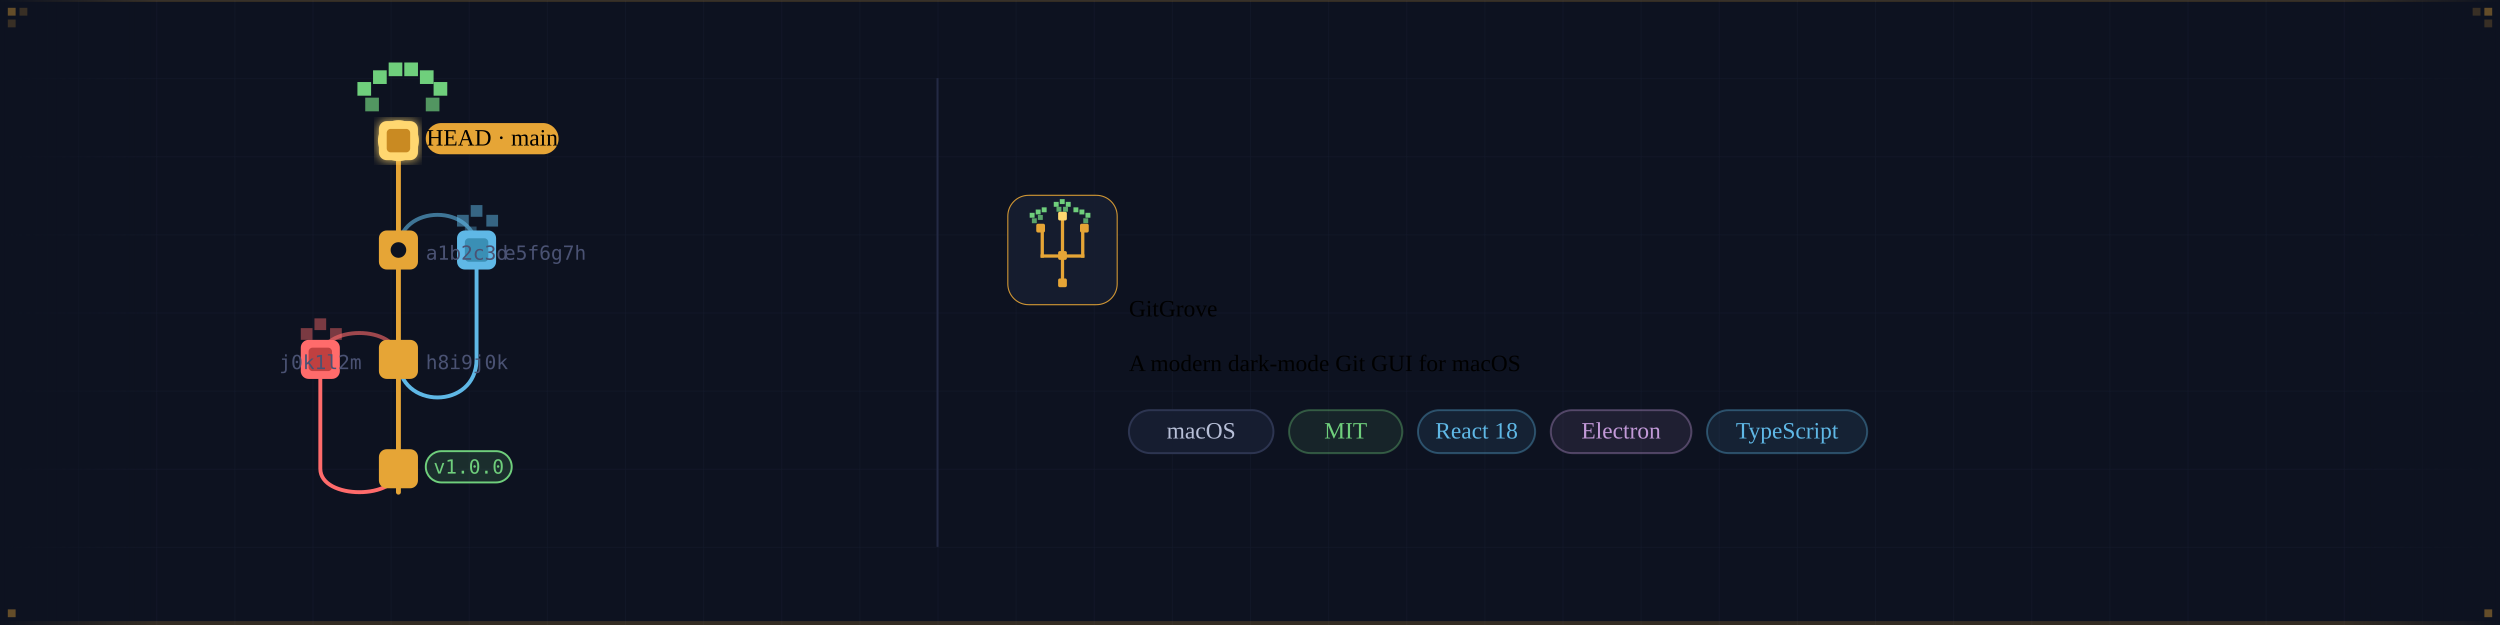
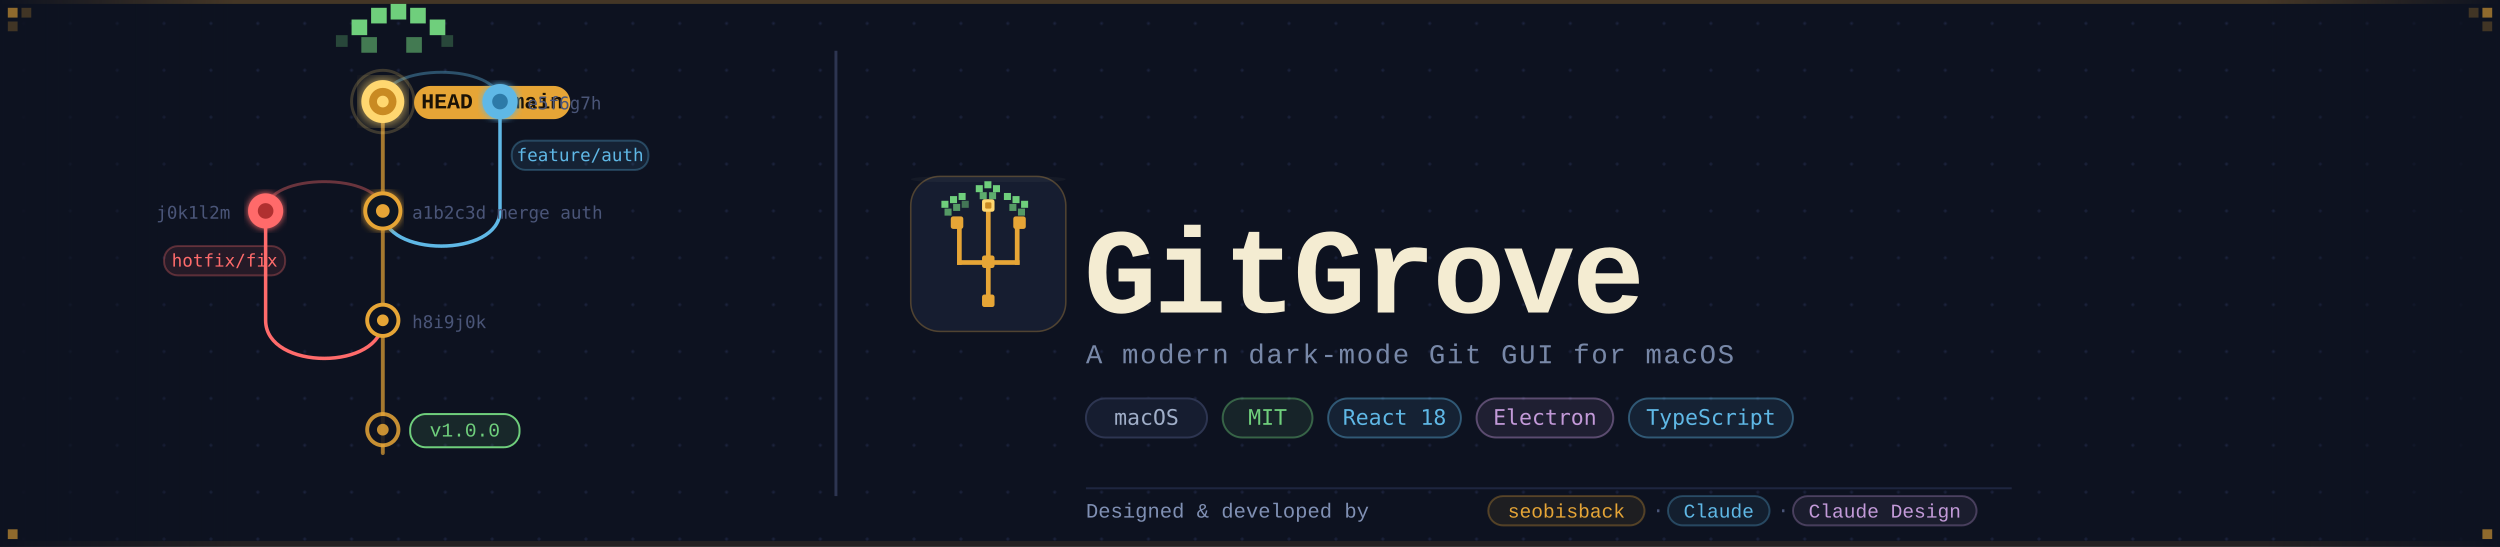
- <svg xmlns="http://www.w3.org/2000/svg" viewBox="0 0 1280 320" width="1280" height="320">
+ <svg xmlns="http://www.w3.org/2000/svg" viewBox="0 0 1280 280" style="width:100%;max-width:1280px;display:block;">
  <defs>
-     <pattern id="grid" width="40" height="40" patternUnits="userSpaceOnUse">
-       <path d="M40 0L0 0 0 40" fill="none" stroke="#1a2035" stroke-width="0.5" />
+     <pattern id="dp" width="24" height="24" patternUnits="userSpaceOnUse">
+       <circle cx="12" cy="12" r=".85" fill="#181f36" />
    </pattern>
+     <linearGradient id="vl" x1="0" x2="1">
+       <stop offset="0%" stop-color="#0d1220" />
+       <stop offset="100%" stop-color="#0d1220" stop-opacity="0" />
+     </linearGradient>
+     <linearGradient id="vr" x1="0" x2="1">
+       <stop offset="0%" stop-color="#0d1220" stop-opacity="0" />
+       <stop offset="100%" stop-color="#0d1220" />
+     </linearGradient>
+     <linearGradient id="trunk-grad" x1="0" x2="0" y1="0" y2="1">
+       <stop offset="0%" stop-color="#ffd770" />
+       <stop offset="100%" stop-color="#c98a22" />
+     </linearGradient>
    <filter id="glow">
-       <feGaussianBlur stdDeviation="3" result="coloredBlur" />
+       <feGaussianBlur stdDeviation="4" result="b" />
      <feMerge>
-         <feMergeNode in="coloredBlur" />
+         <feMergeNode in="b" />
+         <feMergeNode in="SourceGraphic" />
+       </feMerge>
+     </filter>
+     <filter id="softglow">
+       <feGaussianBlur stdDeviation="2" result="b" />
+       <feMerge>
+         <feMergeNode in="b" />
        <feMergeNode in="SourceGraphic" />
      </feMerge>
    </filter>
  </defs>
-   <rect width="1280" height="320" fill="#0d1220" />
-   <rect width="1280" height="320" fill="url(#grid)" opacity="0.6" />
-   <line x1="0" y1="0" x2="1280" y2="0" stroke="#e6a536" stroke-width="2" opacity="0.18" />
-   <line x1="0" y1="319" x2="1280" y2="319" stroke="#e6a536" stroke-width="2" opacity="0.18" />
-   <defs>
-     <linearGradient id="fadeL" x1="0" x2="1" y1="0" y2="0">
-       <stop offset="0%" stop-color="#0d1220" stop-opacity="1" />
-       <stop offset="100%" stop-color="#0d1220" stop-opacity="0" />
-     </linearGradient>
-     <linearGradient id="fadeR" x1="0" x2="1" y1="0" y2="0">
-       <stop offset="0%" stop-color="#0d1220" stop-opacity="0" />
-       <stop offset="100%" stop-color="#0d1220" stop-opacity="1" />
-     </linearGradient>
-   </defs>
-   <rect x="0" y="0" width="80" height="320" fill="url(#fadeL)" />
-   <rect x="1200" y="0" width="80" height="320" fill="url(#fadeR)" />
-   <line class="branch-line b0" x1="204" y1="72" x2="204" y2="252" stroke="#e6a536" stroke-width="2.5" stroke-linecap="round" />
-   <path class="branch-line b1" d="M204 184 C204 210 244 210 244 184 L244 128" stroke="#5fb8e6" stroke-width="2" stroke-linecap="round" fill="none" />
-   <path class="branch-line b2" d="M204 240 C204 256 164 256 164 240 L164 184" stroke="#ff6b6b" stroke-width="2" stroke-linecap="round" fill="none" />
-   <path class="branch-line b3" d="M244 128 C244 104 204 104 204 128" stroke="#5fb8e6" stroke-width="2" stroke-linecap="round" fill="none" opacity="0.6" />
-   <path class="branch-line b4" d="M164 184 C164 166 204 166 204 184" stroke="#ff6b6b" stroke-width="2" stroke-linecap="round" fill="none" opacity="0.6" />
-   <g class="leaf lf0">
-     <rect x="183" y="42" width="7" height="7" fill="#6fcf7c" />
-     <rect x="191" y="36" width="7" height="7" fill="#6fcf7c" />
-     <rect x="199" y="32" width="7" height="7" fill="#6fcf7c" />
-     <rect x="207" y="32" width="7" height="7" fill="#6fcf7c" />
-     <rect x="215" y="36" width="7" height="7" fill="#6fcf7c" />
-     <rect x="222" y="42" width="7" height="7" fill="#6fcf7c" />
-     <rect x="187" y="50" width="7" height="7" fill="#6fcf7c" opacity=".7" />
-     <rect x="218" y="50" width="7" height="7" fill="#6fcf7c" opacity=".7" />
+   <rect width="1280" height="280" fill="#0d1220" />
+   <rect width="1280" height="280" fill="url(#dp)" />
+   <rect y="0" width="1280" height="2" fill="#e6a536" opacity=".25" />
+   <rect y="277" width="1280" height="3" fill="#e6a536" opacity=".1" />
+   <rect width="120" height="280" fill="url(#vl)" />
+   <rect x="1160" width="120" height="280" fill="url(#vr)" />
+   <line x1="196" y1="52" x2="196" y2="232" stroke="#e6a536" stroke-width="1.5" opacity=".15" />
+   <line x1="256" y1="52" x2="256" y2="108" stroke="#5fb8e6" stroke-width="1" opacity=".12" />
+   <line x1="136" y1="108" x2="136" y2="164" stroke="#ff6b6b" stroke-width="1" opacity=".12" />
+   <line x1="196" y1="52" x2="196" y2="232" stroke="#e6a536" stroke-width="2" stroke-linecap="round" opacity=".65" />
+   <path d="M196 108 C196 132 256 132 256 108 L256 52" stroke="#5fb8e6" stroke-width="1.8" fill="none" stroke-linecap="round" />
+   <path d="M196 164 C196 190 136 190 136 164 L136 108" stroke="#ff6b6b" stroke-width="1.8" fill="none" stroke-linecap="round" />
+   <path d="M256 52 C256 32 196 32 196 52" stroke="#5fb8e6" stroke-width="1.5" fill="none" stroke-linecap="round" opacity=".38" />
+   <path d="M136 108 C136 88 196 88 196 108" stroke="#ff6b6b" stroke-width="1.5" fill="none" stroke-linecap="round" opacity=".38" />
+   <g>
+     <rect x="180" y="10" width="8" height="8" fill="#6fcf7c" />
+     <rect x="190" y="4" width="8" height="8" fill="#6fcf7c" />
+     <rect x="200" y="2" width="8" height="8" fill="#6fcf7c" />
+     <rect x="210" y="4" width="8" height="8" fill="#6fcf7c" />
+     <rect x="220" y="10" width="8" height="8" fill="#6fcf7c" />
+     <rect x="185" y="19" width="8" height="8" fill="#6fcf7c" opacity=".55" />
+     <rect x="208" y="19" width="8" height="8" fill="#6fcf7c" opacity=".55" />
+     <rect x="172" y="18" width="6" height="6" fill="#6fcf7c" opacity=".28" />
+     <rect x="226" y="18" width="6" height="6" fill="#6fcf7c" opacity=".28" />
  </g>
-   <g class="leaf lf1">
-     <rect x="234" y="110" width="6" height="6" fill="#5fb8e6" opacity=".5" />
-     <rect x="241" y="105" width="6" height="6" fill="#5fb8e6" opacity=".5" />
-     <rect x="249" y="110" width="6" height="6" fill="#5fb8e6" opacity=".5" />
-     <rect x="238" y="116" width="6" height="6" fill="#5fb8e6" opacity=".35" />
-   </g>
-   <g class="leaf lf2">
-     <rect x="154" y="168" width="6" height="6" fill="#ff6b6b" opacity=".45" />
-     <rect x="161" y="163" width="6" height="6" fill="#ff6b6b" opacity=".45" />
-     <rect x="169" y="168" width="6" height="6" fill="#ff6b6b" opacity=".45" />
-   </g>
-   <circle class="pulse" cx="204" cy="72" r="10" fill="none" stroke="#ffd770" />
-   <g class="node n0" style="transform-origin:204px 72px">
-     <rect x="194" y="62" width="20" height="20" rx="4" fill="#ffd770" filter="url(#glow)" />
-     <rect x="198" y="66" width="12" height="12" rx="2" fill="#c98a22" />
-   </g>
-   <g class="node n0" style="transform-origin:204px 72px">
-     <rect x="218" y="63" width="68" height="16" rx="8" fill="#e6a536" />
-     <text class="head-label" x="252" y="74.5" text-anchor="middle">HEAD · main</text>
-   </g>
-   <g class="node n1" style="transform-origin:204px 128px">
-     <rect x="194" y="118" width="20" height="20" rx="4" fill="#e6a536" />
-     <circle cx="204" cy="128" r="4" fill="#0d1220" />
-   </g>
-   <g class="node n2" style="transform-origin:244px 128px">
-     <rect x="234" y="118" width="20" height="20" rx="4" fill="#5fb8e6" />
-     <rect x="238" y="122" width="12" height="12" rx="2" fill="#3a8fb5" />
-   </g>
-   <g class="node n3" style="transform-origin:204px 184px">
-     <rect x="194" y="174" width="20" height="20" rx="4" fill="#e6a536" />
-   </g>
-   <g class="node n4" style="transform-origin:164px 184px">
-     <rect x="154" y="174" width="20" height="20" rx="4" fill="#ff6b6b" />
-     <rect x="158" y="178" width="12" height="12" rx="2" fill="#c04040" />
-   </g>
-   <g class="node n5" style="transform-origin:204px 240px">
-     <rect x="194" y="230" width="20" height="20" rx="4" fill="#e6a536" />
-   </g>
-   <g class="node n6" style="transform-origin:204px 240px">
-     <rect x="218" y="231" width="44" height="16" rx="8" fill="rgba(111,207,124,.15)" stroke="#6fcf7c" stroke-width="1" />
-     <text font-family="'IBM Plex Mono',monospace" font-size="10" fill="#6fcf7c" x="240" y="242.5" text-anchor="middle">v1.0.0</text>
-   </g>
-   <text font-family="'IBM Plex Mono',monospace" font-size="10" fill="#4a5273" x="218" y="133">a1b2c3d</text>
-   <text font-family="'IBM Plex Mono',monospace" font-size="10" fill="#4a5273" x="258" y="133">e5f6g7h</text>
-   <text font-family="'IBM Plex Mono',monospace" font-size="10" fill="#4a5273" x="218" y="189">h8i9j0k</text>
-   <text font-family="'IBM Plex Mono',monospace" font-size="10" fill="#4a5273" x="143" y="189">j0k1l2m</text>
-   <line x1="480" y1="40" x2="480" y2="280" stroke="#232a44" stroke-width="1" />
-   <g transform="translate(516, 100) scale(0.28)">
-     <rect width="200" height="200" rx="38" fill="#161d30" stroke="#e6a536" stroke-width="2" opacity="0.9" />
+   <circle class="pulse" cx="196" cy="52" r="16" fill="none" stroke="#ffd770" stroke-width="1.5" opacity=".2" />
+   <circle cx="196" cy="52" r="11" fill="#ffd770" filter="url(#glow)" />
+   <circle cx="196" cy="52" r="7" fill="#c98a22" />
+   <circle cx="196" cy="52" r="3" fill="#ffd770" />
+   <rect x="212" y="44" width="80" height="17" rx="8.5" fill="#e6a536" />
+   <text font-family="'Courier New',Courier,monospace" font-size="11" font-weight="bold" fill="#1a1206" x="252" y="55.5" text-anchor="middle">HEAD · main</text>
+   <circle cx="196" cy="108" r="9" fill="#0d1220" stroke="#e6a536" stroke-width="2" filter="url(#softglow)" />
+   <circle cx="196" cy="108" r="3.5" fill="#e6a536" />
+   <text font-family="monospace" font-size="9" fill="#4a5578" x="211" y="112">a1b2c3d  merge auth</text>
+   <circle cx="256" cy="52" r="9" fill="#5fb8e6" filter="url(#softglow)" />
+   <circle cx="256" cy="52" r="4" fill="#2d7aa8" />
+   <text font-family="monospace" font-size="9" fill="#4a5578" x="270" y="56">e5f6g7h</text>
+   <circle cx="136" cy="108" r="9" fill="#ff6b6b" filter="url(#softglow)" />
+   <circle cx="136" cy="108" r="4" fill="#b03030" />
+   <text font-family="monospace" font-size="9" fill="#4a5578" x="80" y="112">j0k1l2m</text>
+   <rect x="262" y="72" width="70" height="15" rx="7" fill="rgba(95,184,230,.1)" stroke="rgba(95,184,230,.3)" stroke-width="1" />
+   <text font-family="monospace" font-size="9" fill="#5fb8e6" x="297" y="82.5" text-anchor="middle">feature/auth</text>
+   <rect x="84" y="126" width="62" height="15" rx="7" fill="rgba(255,107,107,.1)" stroke="rgba(255,107,107,.3)" stroke-width="1" />
+   <text font-family="monospace" font-size="9" fill="#ff6b6b" x="115" y="136.5" text-anchor="middle">hotfix/fix</text>
+   <circle cx="196" cy="164" r="8" fill="#0d1220" stroke="#e6a536" stroke-width="2" />
+   <circle cx="196" cy="164" r="3" fill="#e6a536" />
+   <text font-family="monospace" font-size="9" fill="#4a5578" x="211" y="168">h8i9j0k</text>
+   <circle cx="196" cy="220" r="8" fill="#0d1220" stroke="#e6a536" stroke-width="2" opacity=".85" />
+   <circle cx="196" cy="220" r="3" fill="#e6a536" opacity=".85" />
+   <rect x="210" y="212" width="56" height="17" rx="8" fill="rgba(111,207,124,.12)" stroke="#6fcf7c" stroke-width="1" />
+   <text font-family="'Courier New',Courier,monospace" font-size="10" fill="#6fcf7c" x="238" y="223.5" text-anchor="middle">v1.0.0</text>
+   <line x1="428" y1="26" x2="428" y2="254" stroke="#2d3551" stroke-width="1.5" />
+   <g transform="translate(466,90) scale(0.4)">
+     <rect width="200" height="200" rx="38" fill="#161d30" />
+     <rect x=".75" y=".75" width="198.5" height="198.5" rx="37.5" fill="none" stroke="#e6a536" stroke-width="2" opacity=".28" />
+     <rect x="1" y="1" width="198" height="7" rx="37" fill="rgba(244,236,210,.04)" />
    <rect x="97" y="38" width="6" height="128" fill="#e6a536" />
    <rect x="60" y="108" width="37" height="6" fill="#e6a536" />
    <rect x="60" y="60" width="6" height="54" fill="#e6a536" />
    <rect x="103" y="108" width="37" height="6" fill="#e6a536" />
    <rect x="134" y="60" width="6" height="54" fill="#e6a536" />
    <rect x="92" y="152" width="16" height="16" rx="3" fill="#e6a536" />
    <rect x="92" y="102" width="16" height="16" rx="3" fill="#e6a536" />
    <rect x="92" y="30" width="16" height="16" rx="3" fill="#ffd770" />
+     <rect x="96" y="34" width="8" height="8" rx="1.5" fill="#c98a22" />
    <rect x="52" y="52" width="16" height="16" rx="3" fill="#e6a536" />
    <rect x="132" y="52" width="16" height="16" rx="3" fill="#e6a536" />
    <rect x="40" y="32" width="9" height="9" fill="#6fcf7c" />
    <rect x="51" y="26" width="9" height="9" fill="#6fcf7c" />
    <rect x="62" y="22" width="9" height="9" fill="#6fcf7c" />
-     <rect x="44" y="42" width="9" height="9" fill="#6fcf7c" opacity=".75" />
-     <rect x="55" y="36" width="9" height="9" fill="#6fcf7c" opacity=".75" />
+     <rect x="44" y="42" width="9" height="9" fill="#6fcf7c" opacity=".7" />
+     <rect x="55" y="36" width="9" height="9" fill="#6fcf7c" opacity=".7" />
+     <rect x="66" y="32" width="9" height="9" fill="#6fcf7c" opacity=".5" />
    <rect x="142" y="32" width="9" height="9" fill="#6fcf7c" />
    <rect x="131" y="26" width="9" height="9" fill="#6fcf7c" />
    <rect x="120" y="22" width="9" height="9" fill="#6fcf7c" />
-     <rect x="138" y="42" width="9" height="9" fill="#6fcf7c" opacity=".75" />
+     <rect x="138" y="42" width="9" height="9" fill="#6fcf7c" opacity=".7" />
+     <rect x="127" y="36" width="9" height="9" fill="#6fcf7c" opacity=".7" />
    <rect x="84" y="12" width="9" height="9" fill="#6fcf7c" />
    <rect x="95" y="7" width="9" height="9" fill="#6fcf7c" />
    <rect x="106" y="12" width="9" height="9" fill="#6fcf7c" />
    <rect x="89" y="21" width="9" height="9" fill="#6fcf7c" opacity=".8" />
    <rect x="101" y="21" width="9" height="9" fill="#6fcf7c" opacity=".8" />
  </g>
-   <text class="logo-text" x="578" y="162">GitGrove</text>
-   <text class="tagline" x="578" y="190">A modern dark-mode Git GUI for macOS</text>
-   <rect x="578" y="210" width="74" height="22" rx="11" fill="#161d30" stroke="#2d3551" stroke-width="1" />
-   <text class="badge-text" x="615" y="224.5" fill="#b8c0d8" text-anchor="middle">macOS</text>
-   <rect x="660" y="210" width="58" height="22" rx="11" fill="rgba(111,207,124,.1)" stroke="rgba(111,207,124,.35)" stroke-width="1" />
-   <text class="badge-text" x="689" y="224.5" fill="#6fcf7c" text-anchor="middle">MIT</text>
-   <rect x="726" y="210" width="60" height="22" rx="11" fill="rgba(95,184,230,.1)" stroke="rgba(95,184,230,.35)" stroke-width="1" />
-   <text class="badge-text" x="756" y="224.5" fill="#5fb8e6" text-anchor="middle">React 18</text>
-   <rect x="794" y="210" width="72" height="22" rx="11" fill="rgba(195,154,217,.1)" stroke="rgba(195,154,217,.35)" stroke-width="1" />
-   <text class="badge-text" x="830" y="224.5" fill="#c39ad9" text-anchor="middle">Electron</text>
-   <rect x="874" y="210" width="82" height="22" rx="11" fill="rgba(95,184,230,.1)" stroke="rgba(95,184,230,.35)" stroke-width="1" />
-   <text class="badge-text" x="915" y="224.5" fill="#5fb8e6" text-anchor="middle">TypeScript</text>
-   <rect x="4" y="4" width="4" height="4" fill="#e6a536" opacity=".4" />
-   <rect x="4" y="10" width="4" height="4" fill="#e6a536" opacity=".2" />
-   <rect x="10" y="4" width="4" height="4" fill="#e6a536" opacity=".2" />
-   <rect x="1272" y="4" width="4" height="4" fill="#e6a536" opacity=".4" />
-   <rect x="1272" y="10" width="4" height="4" fill="#e6a536" opacity=".2" />
-   <rect x="1266" y="4" width="4" height="4" fill="#e6a536" opacity=".2" />
-   <rect x="4" y="312" width="4" height="4" fill="#e6a536" opacity=".4" />
-   <rect x="1272" y="312" width="4" height="4" fill="#e6a536" opacity=".4" />
+   <text font-family="'Courier New',Courier,monospace" font-size="62" font-weight="bold" letter-spacing="-1.5" fill="#f4ecd2" x="555" y="160">GitGrove</text>
+   <text font-family="'Courier New',Courier,monospace" font-size="14" letter-spacing="0.06em" fill="#7888a8" x="556" y="186">A modern dark-mode Git GUI for macOS</text>
+   <rect x="556" y="204" width="62" height="20" rx="10" fill="#161d30" stroke="#2d3551" stroke-width="1" />
+   <text font-family="monospace" font-size="11" fill="#a0aec8" x="587" y="217.5" text-anchor="middle">macOS</text>
+   <rect x="626" y="204" width="46" height="20" rx="10" fill="rgba(111,207,124,.1)" stroke="rgba(111,207,124,.4)" stroke-width="1" />
+   <text font-family="monospace" font-size="11" fill="#6fcf7c" x="649" y="217.5" text-anchor="middle">MIT</text>
+   <rect x="680" y="204" width="68" height="20" rx="10" fill="rgba(95,184,230,.1)" stroke="rgba(95,184,230,.4)" stroke-width="1" />
+   <text font-family="monospace" font-size="11" fill="#5fb8e6" x="714" y="217.5" text-anchor="middle">React 18</text>
+   <rect x="756" y="204" width="70" height="20" rx="10" fill="rgba(195,154,217,.1)" stroke="rgba(195,154,217,.4)" stroke-width="1" />
+   <text font-family="monospace" font-size="11" fill="#c39ad9" x="791" y="217.5" text-anchor="middle">Electron</text>
+   <rect x="834" y="204" width="84" height="20" rx="10" fill="rgba(95,184,230,.1)" stroke="rgba(95,184,230,.4)" stroke-width="1" />
+   <text font-family="monospace" font-size="11" fill="#5fb8e6" x="876" y="217.5" text-anchor="middle">TypeScript</text>
+   <rect x="4" y="4" width="5" height="5" fill="#e6a536" opacity=".6" />
+   <rect x="11" y="4" width="5" height="5" fill="#e6a536" opacity=".24" />
+   <rect x="4" y="11" width="5" height="5" fill="#e6a536" opacity=".24" />
+   <rect x="1271" y="4" width="5" height="5" fill="#e6a536" opacity=".6" />
+   <rect x="1264" y="4" width="5" height="5" fill="#e6a536" opacity=".24" />
+   <rect x="1271" y="11" width="5" height="5" fill="#e6a536" opacity=".24" />
+   <rect x="4" y="271" width="5" height="5" fill="#e6a536" opacity=".6" />
+   <rect x="1271" y="271" width="5" height="5" fill="#e6a536" opacity=".6" />
+   <line x1="556" y1="250" x2="1030" y2="250" stroke="#1e2640" stroke-width="1" />
+   <text font-family="'Courier New',Courier,monospace" font-size="10.5" fill="#8090b4" x="556" y="265">Designed &amp; developed by</text>
+   <rect x="762" y="254" width="80" height="15" rx="7.5" fill="rgba(230,165,54,.08)" stroke="rgba(230,165,54,.3)" stroke-width="1" />
+   <text font-family="'Courier New',Courier,monospace" font-size="10" fill="#e6a536" x="802" y="265" text-anchor="middle">seobisback</text>
+   <text font-family="monospace" font-size="10" fill="#4a5578" x="846" y="265">·</text>
+   <rect x="854" y="254" width="52" height="15" rx="7.5" fill="rgba(95,184,230,.08)" stroke="rgba(95,184,230,.3)" stroke-width="1" />
+   <text font-family="'Courier New',Courier,monospace" font-size="10" fill="#5fb8e6" x="880" y="265" text-anchor="middle">Claude</text>
+   <text font-family="monospace" font-size="10" fill="#4a5578" x="910" y="265">·</text>
+   <rect x="918" y="254" width="94" height="15" rx="7.5" fill="rgba(195,154,217,.08)" stroke="rgba(195,154,217,.3)" stroke-width="1" />
+   <text font-family="'Courier New',Courier,monospace" font-size="10" fill="#c39ad9" x="965" y="265" text-anchor="middle">Claude Design</text>
</svg>
